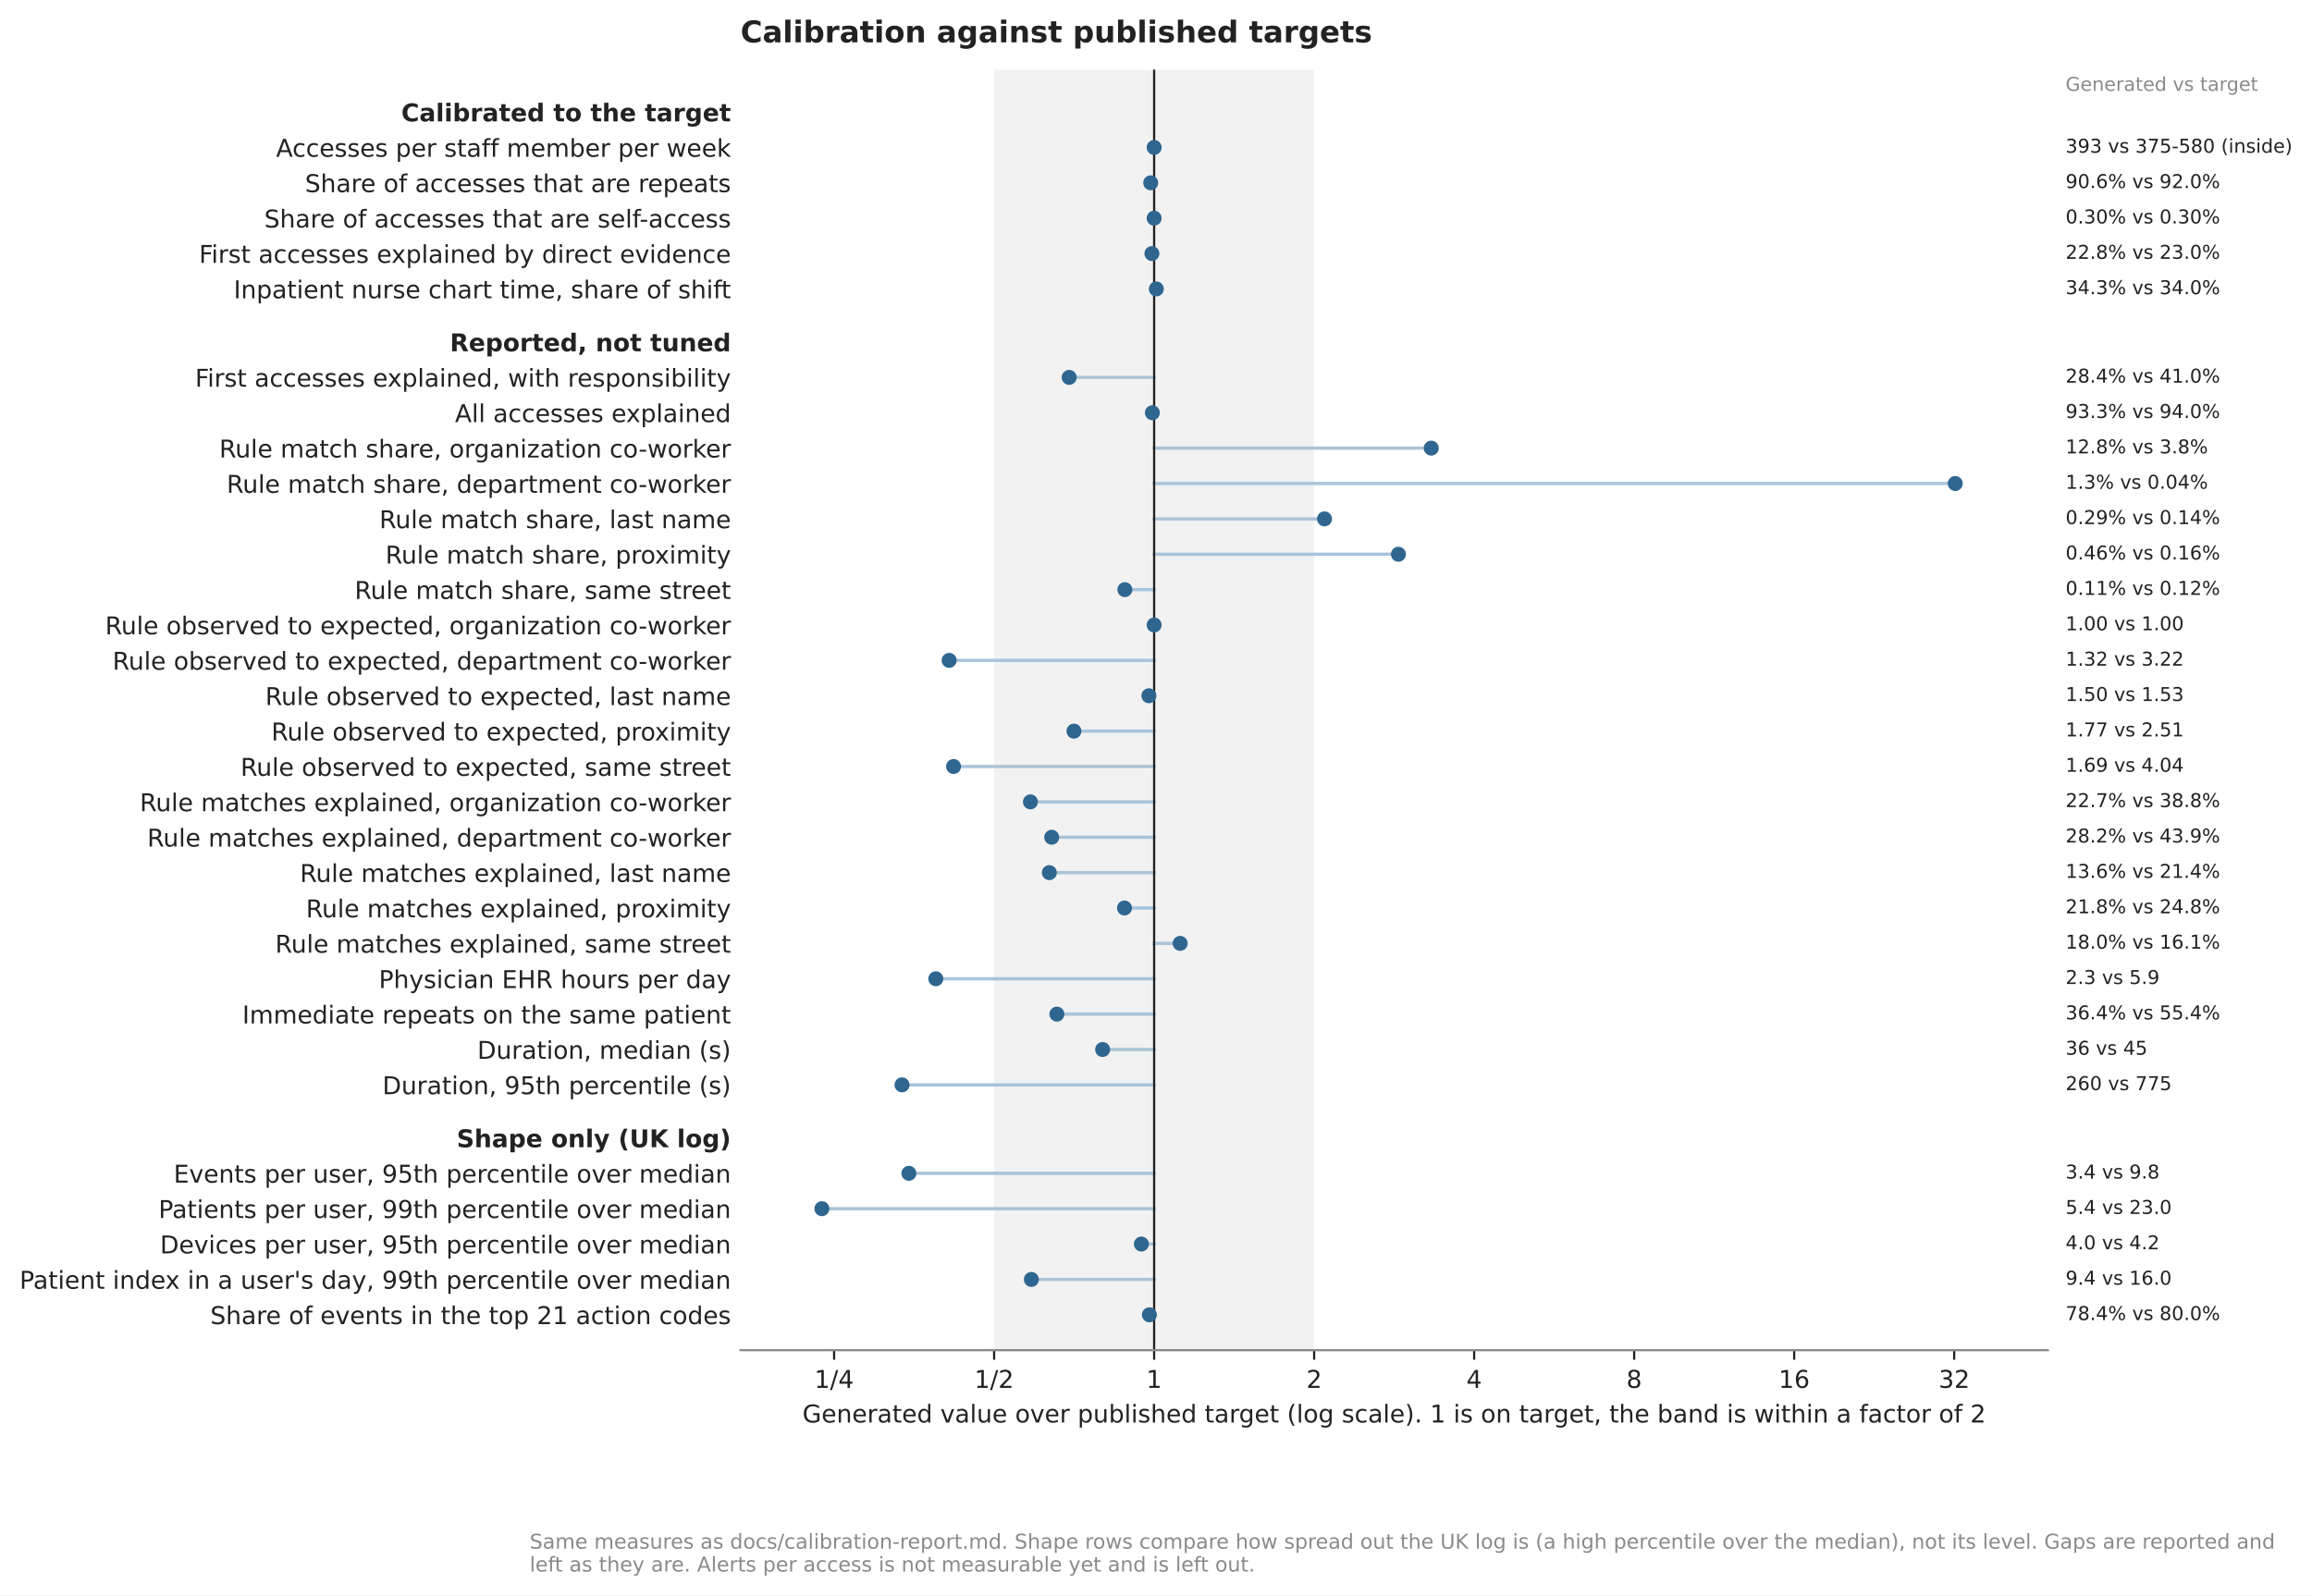
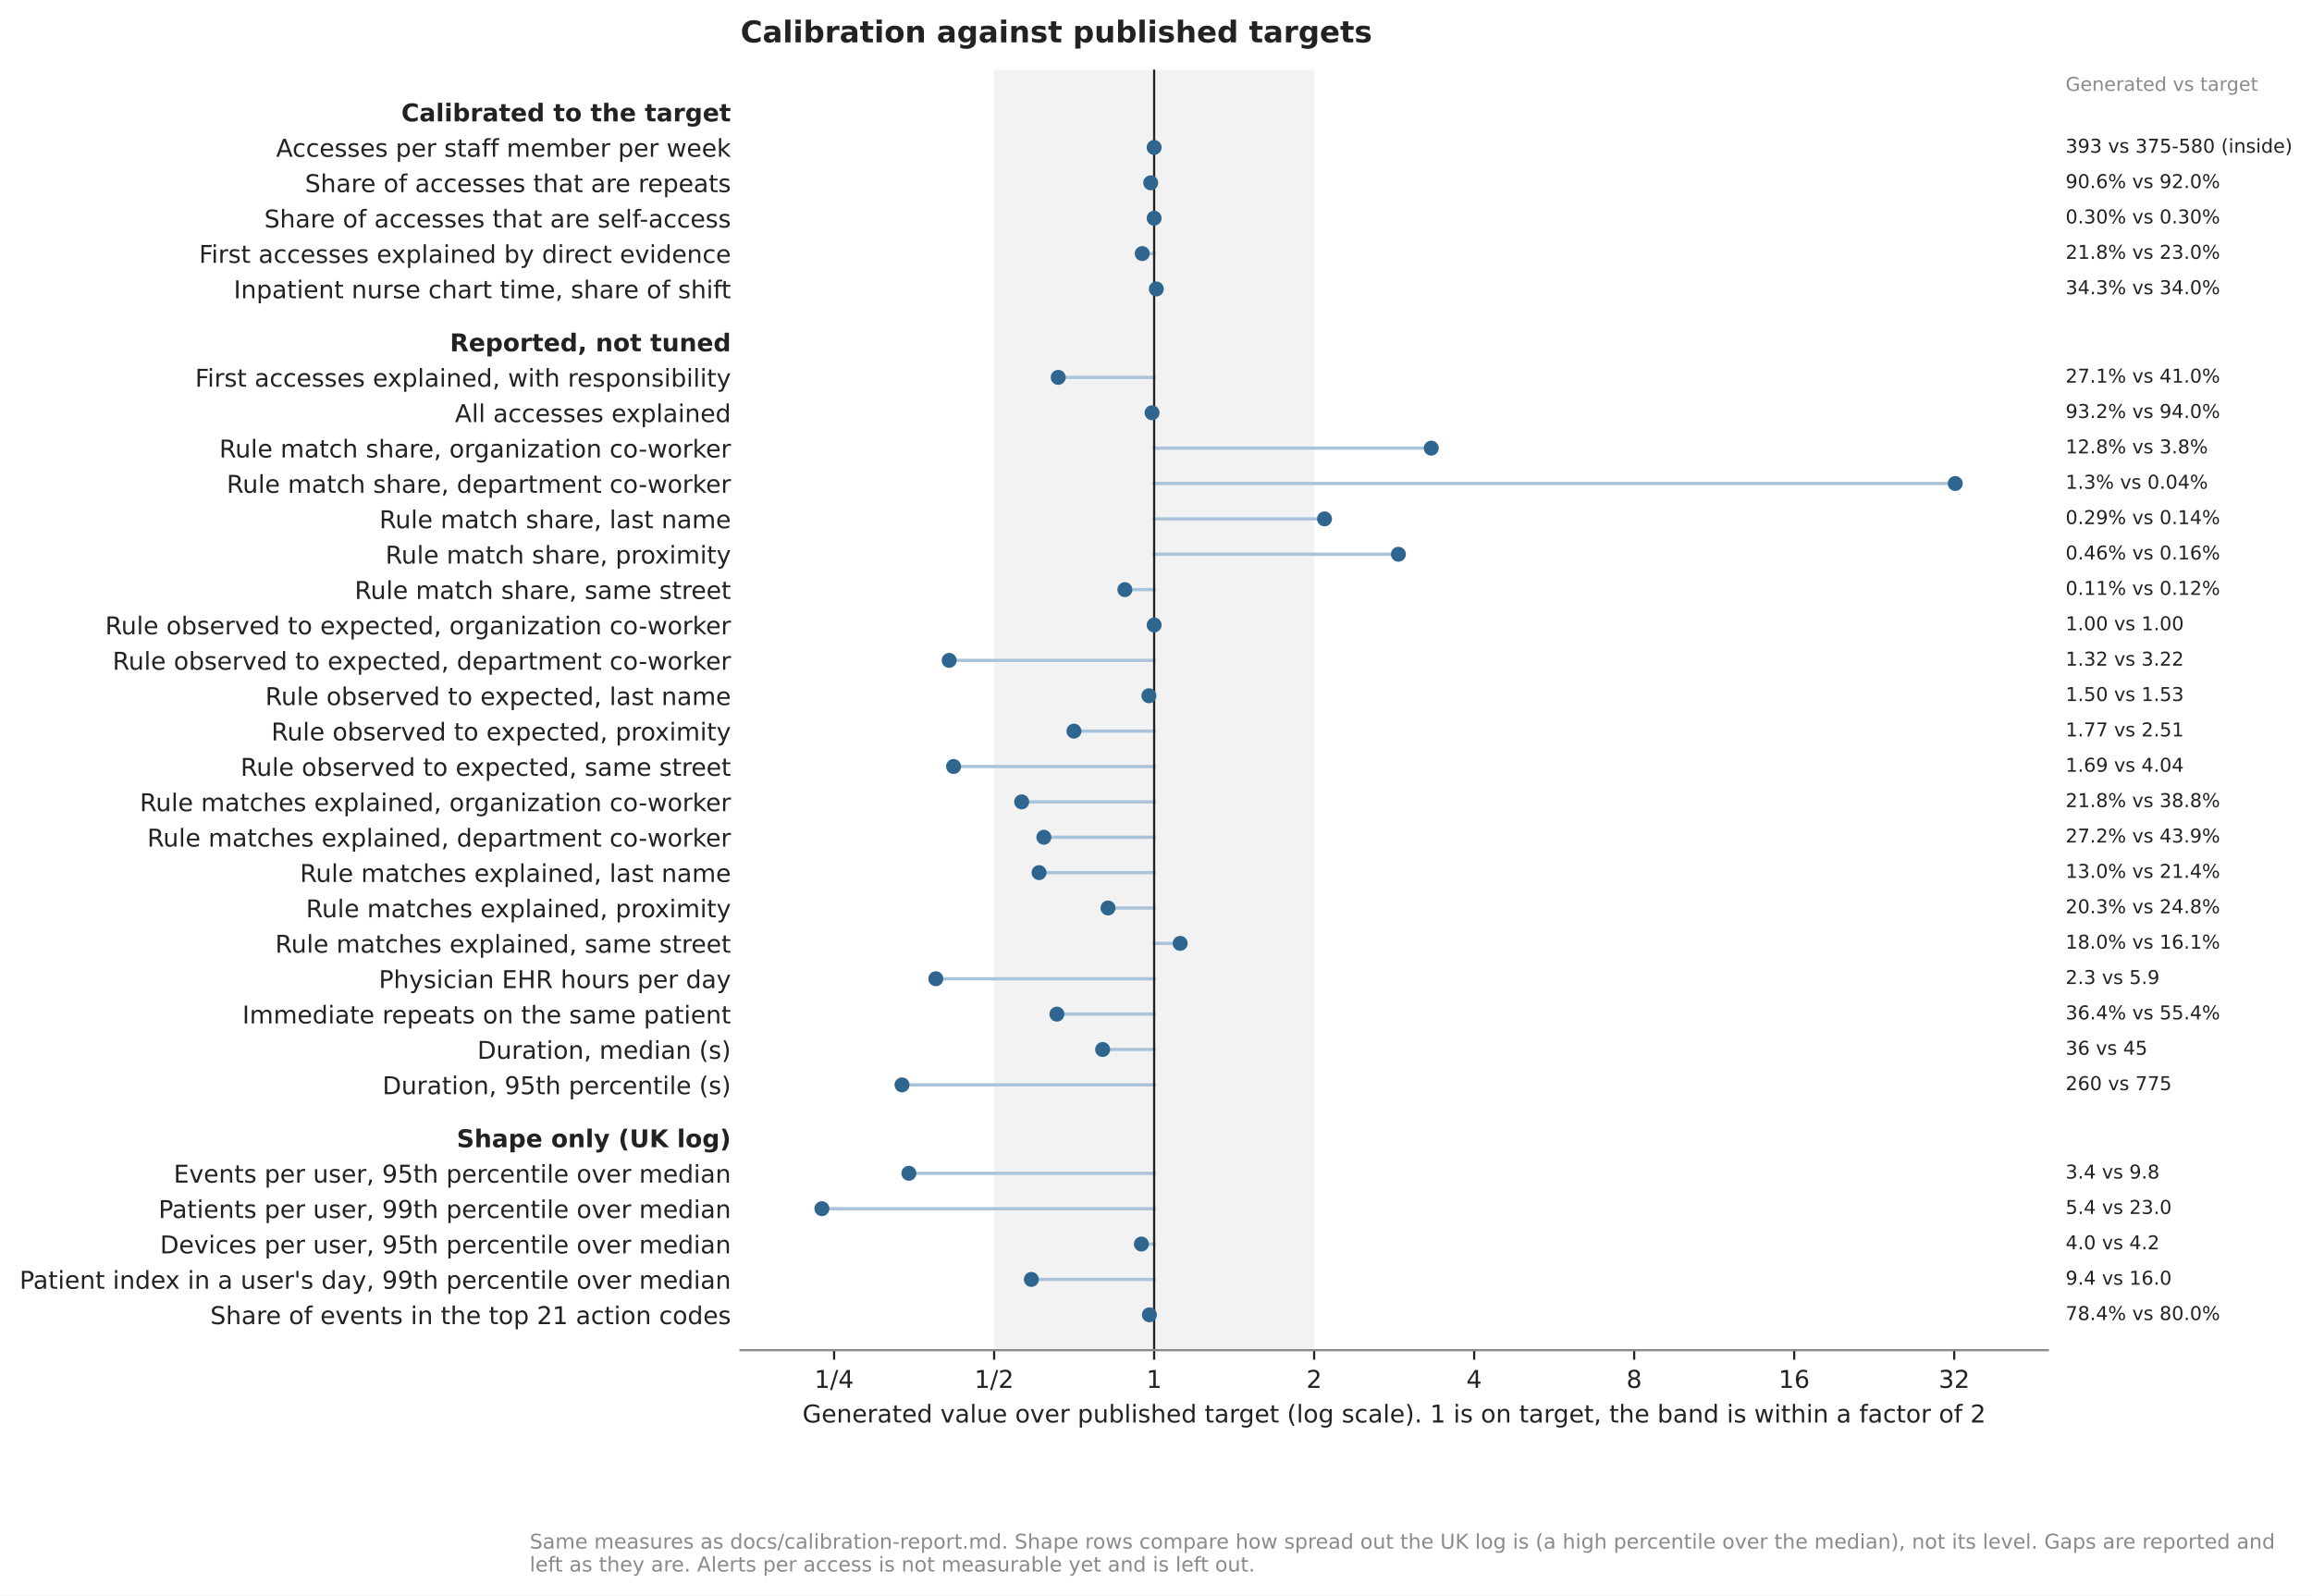
<svg xmlns="http://www.w3.org/2000/svg" xmlns:xlink="http://www.w3.org/1999/xlink" width="848.69pt" height="585.708pt" viewBox="0 0 848.69 585.708" version="1.1">
  <defs>
    <style type="text/css">*{stroke-linejoin: round; stroke-linecap: butt}</style>
  </defs>
  <g id="figure_1">
    <g id="patch_1">
      <path d="M -0 585.708  L 848.69 585.708  L 848.69 0  L -0 0  z " style="fill: #ffffff" />
    </g>
    <g id="axes_1">
      <g id="patch_2">
        <path d="M 271.829 495.689  L 751.709 495.689  L 751.709 25.558  L 271.829 25.558  z " style="fill: #ffffff" />
      </g>
      <g id="patch_3">
        <path d="M 423.663 495.689  L 364.926 495.689  L 364.926 25.558  L 423.663 25.558  z " clip-path="url(#pdff3518623)" style="fill: #d9d9d9; opacity: 0.35" />
      </g>
      <g id="patch_4">
        <path d="M 482.401 495.689  L 423.663 495.689  L 423.663 25.558  L 482.401 25.558  z " clip-path="url(#pdff3518623)" style="fill: #d9d9d9; opacity: 0.35" />
      </g>
      <g id="line2d_1">
        <path d="M 423.663 54.13  L 423.663 54.13  " clip-path="url(#pdff3518623)" style="fill: none; stroke: #a9c4da; stroke-width: 1.2; stroke-linecap: square" />
      </g>
      <g id="line2d_2">
        <path d="M 423.663 67.117  L 422.407 67.117  " clip-path="url(#pdff3518623)" style="fill: none; stroke: #a9c4da; stroke-width: 1.2; stroke-linecap: square" />
      </g>
      <g id="line2d_3">
        <path d="M 423.663 80.104  L 423.656 80.104  " clip-path="url(#pdff3518623)" style="fill: none; stroke: #a9c4da; stroke-width: 1.2; stroke-linecap: square" />
      </g>
      <g id="line2d_4">
-         <path d="M 423.663 93.091  L 422.841 93.091  " clip-path="url(#pdff3518623)" style="fill: none; stroke: #a9c4da; stroke-width: 1.2; stroke-linecap: square" />
+         <path d="M 423.663 93.091  L 419.293 93.091  " clip-path="url(#pdff3518623)" style="fill: none; stroke: #a9c4da; stroke-width: 1.2; stroke-linecap: square" />
      </g>
      <g id="line2d_5">
        <path d="M 423.663 106.078  L 424.46 106.078  " clip-path="url(#pdff3518623)" style="fill: none; stroke: #a9c4da; stroke-width: 1.2; stroke-linecap: square" />
      </g>
      <g id="line2d_6">
-         <path d="M 423.663 138.546  L 392.48 138.546  " clip-path="url(#pdff3518623)" style="fill: none; stroke: #a9c4da; stroke-width: 1.2; stroke-linecap: square" />
+         <path d="M 423.663 138.546  L 388.447 138.546  " clip-path="url(#pdff3518623)" style="fill: none; stroke: #a9c4da; stroke-width: 1.2; stroke-linecap: square" />
      </g>
      <g id="line2d_7">
-         <path d="M 423.663 151.533  L 423.01 151.533  " clip-path="url(#pdff3518623)" style="fill: none; stroke: #a9c4da; stroke-width: 1.2; stroke-linecap: square" />
+         <path d="M 423.663 151.533  L 422.899 151.533  " clip-path="url(#pdff3518623)" style="fill: none; stroke: #a9c4da; stroke-width: 1.2; stroke-linecap: square" />
      </g>
      <g id="line2d_8">
        <path d="M 423.663 164.52  L 525.387 164.52  " clip-path="url(#pdff3518623)" style="fill: none; stroke: #a9c4da; stroke-width: 1.2; stroke-linecap: square" />
      </g>
      <g id="line2d_9">
        <path d="M 423.663 177.507  L 717.737 177.507  " clip-path="url(#pdff3518623)" style="fill: none; stroke: #a9c4da; stroke-width: 1.2; stroke-linecap: square" />
      </g>
      <g id="line2d_10">
        <path d="M 423.663 190.494  L 486.209 190.494  " clip-path="url(#pdff3518623)" style="fill: none; stroke: #a9c4da; stroke-width: 1.2; stroke-linecap: square" />
      </g>
      <g id="line2d_11">
        <path d="M 423.663 203.481  L 513.331 203.481  " clip-path="url(#pdff3518623)" style="fill: none; stroke: #a9c4da; stroke-width: 1.2; stroke-linecap: square" />
      </g>
      <g id="line2d_12">
        <path d="M 423.663 216.468  L 412.919 216.468  " clip-path="url(#pdff3518623)" style="fill: none; stroke: #a9c4da; stroke-width: 1.2; stroke-linecap: square" />
      </g>
      <g id="line2d_13">
        <path d="M 423.663 229.455  L 423.663 229.455  " clip-path="url(#pdff3518623)" style="fill: none; stroke: #a9c4da; stroke-width: 1.2; stroke-linecap: square" />
      </g>
      <g id="line2d_14">
        <path d="M 423.663 242.442  L 348.417 242.442  " clip-path="url(#pdff3518623)" style="fill: none; stroke: #a9c4da; stroke-width: 1.2; stroke-linecap: square" />
      </g>
      <g id="line2d_15">
        <path d="M 423.663 255.429  L 421.735 255.429  " clip-path="url(#pdff3518623)" style="fill: none; stroke: #a9c4da; stroke-width: 1.2; stroke-linecap: square" />
      </g>
      <g id="line2d_16">
        <path d="M 423.663 268.416  L 394.223 268.416  " clip-path="url(#pdff3518623)" style="fill: none; stroke: #a9c4da; stroke-width: 1.2; stroke-linecap: square" />
      </g>
      <g id="line2d_17">
        <path d="M 423.663 281.403  L 350.033 281.403  " clip-path="url(#pdff3518623)" style="fill: none; stroke: #a9c4da; stroke-width: 1.2; stroke-linecap: square" />
      </g>
      <g id="line2d_18">
-         <path d="M 423.663 294.39  L 378.245 294.39  " clip-path="url(#pdff3518623)" style="fill: none; stroke: #a9c4da; stroke-width: 1.2; stroke-linecap: square" />
+         <path d="M 423.663 294.39  L 375.039 294.39  " clip-path="url(#pdff3518623)" style="fill: none; stroke: #a9c4da; stroke-width: 1.2; stroke-linecap: square" />
      </g>
      <g id="line2d_19">
-         <path d="M 423.663 307.377  L 386.059 307.377  " clip-path="url(#pdff3518623)" style="fill: none; stroke: #a9c4da; stroke-width: 1.2; stroke-linecap: square" />
+         <path d="M 423.663 307.377  L 383.172 307.377  " clip-path="url(#pdff3518623)" style="fill: none; stroke: #a9c4da; stroke-width: 1.2; stroke-linecap: square" />
      </g>
      <g id="line2d_20">
-         <path d="M 423.663 320.364  L 385.189 320.364  " clip-path="url(#pdff3518623)" style="fill: none; stroke: #a9c4da; stroke-width: 1.2; stroke-linecap: square" />
+         <path d="M 423.663 320.364  L 381.422 320.364  " clip-path="url(#pdff3518623)" style="fill: none; stroke: #a9c4da; stroke-width: 1.2; stroke-linecap: square" />
      </g>
      <g id="line2d_21">
-         <path d="M 423.663 333.351  L 412.789 333.351  " clip-path="url(#pdff3518623)" style="fill: none; stroke: #a9c4da; stroke-width: 1.2; stroke-linecap: square" />
+         <path d="M 423.663 333.351  L 406.734 333.351  " clip-path="url(#pdff3518623)" style="fill: none; stroke: #a9c4da; stroke-width: 1.2; stroke-linecap: square" />
      </g>
      <g id="line2d_22">
        <path d="M 423.663 346.338  L 433.218 346.338  " clip-path="url(#pdff3518623)" style="fill: none; stroke: #a9c4da; stroke-width: 1.2; stroke-linecap: square" />
      </g>
      <g id="line2d_23">
        <path d="M 423.663 359.325  L 343.522 359.325  " clip-path="url(#pdff3518623)" style="fill: none; stroke: #a9c4da; stroke-width: 1.2; stroke-linecap: square" />
      </g>
      <g id="line2d_24">
        <path d="M 423.663 372.313  L 387.962 372.313  " clip-path="url(#pdff3518623)" style="fill: none; stroke: #a9c4da; stroke-width: 1.2; stroke-linecap: square" />
      </g>
      <g id="line2d_25">
        <path d="M 423.663 385.3  L 404.754 385.3  " clip-path="url(#pdff3518623)" style="fill: none; stroke: #a9c4da; stroke-width: 1.2; stroke-linecap: square" />
      </g>
      <g id="line2d_26">
        <path d="M 423.663 398.287  L 331.112 398.287  " clip-path="url(#pdff3518623)" style="fill: none; stroke: #a9c4da; stroke-width: 1.2; stroke-linecap: square" />
      </g>
      <g id="line2d_27">
        <path d="M 423.663 430.754  L 333.635 430.754  " clip-path="url(#pdff3518623)" style="fill: none; stroke: #a9c4da; stroke-width: 1.2; stroke-linecap: square" />
      </g>
      <g id="line2d_28">
        <path d="M 423.663 443.741  L 301.7 443.741  " clip-path="url(#pdff3518623)" style="fill: none; stroke: #a9c4da; stroke-width: 1.2; stroke-linecap: square" />
      </g>
      <g id="line2d_29">
        <path d="M 423.663 456.728  L 418.98 456.728  " clip-path="url(#pdff3518623)" style="fill: none; stroke: #a9c4da; stroke-width: 1.2; stroke-linecap: square" />
      </g>
      <g id="line2d_30">
        <path d="M 423.663 469.715  L 378.592 469.715  " clip-path="url(#pdff3518623)" style="fill: none; stroke: #a9c4da; stroke-width: 1.2; stroke-linecap: square" />
      </g>
      <g id="line2d_31">
        <path d="M 423.663 482.702  L 421.925 482.702  " clip-path="url(#pdff3518623)" style="fill: none; stroke: #a9c4da; stroke-width: 1.2; stroke-linecap: square" />
      </g>
      <g id="matplotlib.axis_1">
        <g id="xtick_1">
          <g id="line2d_32">
            <defs>
              <path id="m44072edfdf" d="M 0 0  L 0 3.5  " style="stroke: #222222; stroke-width: 0.8" />
            </defs>
            <g>
              <use xlink:href="#m44072edfdf" x="306.189" y="495.689" style="fill: #222222; stroke: #222222; stroke-width: 0.8" />
            </g>
          </g>
          <g id="text_1">
            <text style="font-size: 9px; font-family: 'DejaVu Sans'; text-anchor: middle; fill: #222222" x="306.189" y="509.528" transform="rotate(-0 306.1885 509.5281)">1/4</text>
          </g>
        </g>
        <g id="xtick_2">
          <g id="line2d_33">
            <g>
              <use xlink:href="#m44072edfdf" x="364.926" y="495.689" style="fill: #222222; stroke: #222222; stroke-width: 0.8" />
            </g>
          </g>
          <g id="text_2">
            <text style="font-size: 9px; font-family: 'DejaVu Sans'; text-anchor: middle; fill: #222222" x="364.926" y="509.528" transform="rotate(-0 364.9259 509.5281)">1/2</text>
          </g>
        </g>
        <g id="xtick_3">
          <g id="line2d_34">
            <g>
              <use xlink:href="#m44072edfdf" x="423.663" y="495.689" style="fill: #222222; stroke: #222222; stroke-width: 0.8" />
            </g>
          </g>
          <g id="text_3">
            <text style="font-size: 9px; font-family: 'DejaVu Sans'; text-anchor: middle; fill: #222222" x="423.663" y="509.528" transform="rotate(-0 423.6633 509.5281)">1</text>
          </g>
        </g>
        <g id="xtick_4">
          <g id="line2d_35">
            <g>
              <use xlink:href="#m44072edfdf" x="482.401" y="495.689" style="fill: #222222; stroke: #222222; stroke-width: 0.8" />
            </g>
          </g>
          <g id="text_4">
            <text style="font-size: 9px; font-family: 'DejaVu Sans'; text-anchor: middle; fill: #222222" x="482.401" y="509.528" transform="rotate(-0 482.4007 509.5281)">2</text>
          </g>
        </g>
        <g id="xtick_5">
          <g id="line2d_36">
            <g>
              <use xlink:href="#m44072edfdf" x="541.138" y="495.689" style="fill: #222222; stroke: #222222; stroke-width: 0.8" />
            </g>
          </g>
          <g id="text_5">
            <text style="font-size: 9px; font-family: 'DejaVu Sans'; text-anchor: middle; fill: #222222" x="541.138" y="509.528" transform="rotate(-0 541.1381 509.5281)">4</text>
          </g>
        </g>
        <g id="xtick_6">
          <g id="line2d_37">
            <g>
              <use xlink:href="#m44072edfdf" x="599.875" y="495.689" style="fill: #222222; stroke: #222222; stroke-width: 0.8" />
            </g>
          </g>
          <g id="text_6">
            <text style="font-size: 9px; font-family: 'DejaVu Sans'; text-anchor: middle; fill: #222222" x="599.875" y="509.528" transform="rotate(-0 599.8754 509.5281)">8</text>
          </g>
        </g>
        <g id="xtick_7">
          <g id="line2d_38">
            <g>
              <use xlink:href="#m44072edfdf" x="658.613" y="495.689" style="fill: #222222; stroke: #222222; stroke-width: 0.8" />
            </g>
          </g>
          <g id="text_7">
            <text style="font-size: 9px; font-family: 'DejaVu Sans'; text-anchor: middle; fill: #222222" x="658.613" y="509.528" transform="rotate(-0 658.6128 509.5281)">16</text>
          </g>
        </g>
        <g id="xtick_8">
          <g id="line2d_39">
            <g>
              <use xlink:href="#m44072edfdf" x="717.35" y="495.689" style="fill: #222222; stroke: #222222; stroke-width: 0.8" />
            </g>
          </g>
          <g id="text_8">
            <text style="font-size: 9px; font-family: 'DejaVu Sans'; text-anchor: middle; fill: #222222" x="717.35" y="509.528" transform="rotate(-0 717.3502 509.5281)">32</text>
          </g>
        </g>
        <g id="text_9">
          <text style="font-size: 9px; font-family: 'DejaVu Sans'; text-anchor: middle; fill: #222222" x="511.769" y="522.238" transform="rotate(-0 511.7694 522.2384)">Generated value over published target (log scale). 1 is on target, the band is within a factor of 2</text>
        </g>
      </g>
      <g id="matplotlib.axis_2">
        <g id="ytick_1">
          <g id="line2d_40" />
          <g id="text_10">
            <text style="font-weight: 700; font-size: 9px; font-family: 'DejaVu Sans'; text-anchor: end; fill: #222222" x="268.329" y="44.562" transform="rotate(-0 268.3294 44.56204)">Calibrated to the target</text>
          </g>
        </g>
        <g id="ytick_2">
          <g id="line2d_41" />
          <g id="text_11">
            <text style="font-size: 9px; font-family: 'DejaVu Sans'; text-anchor: end; fill: #222222" x="268.329" y="57.549" transform="rotate(-0 268.3294 57.54909)">Accesses per staff member per week</text>
          </g>
        </g>
        <g id="ytick_3">
          <g id="line2d_42" />
          <g id="text_12">
            <text style="font-size: 9px; font-family: 'DejaVu Sans'; text-anchor: end; fill: #222222" x="268.329" y="70.536" transform="rotate(-0 268.3294 70.53614)">Share of accesses that are repeats</text>
          </g>
        </g>
        <g id="ytick_4">
          <g id="line2d_43" />
          <g id="text_13">
            <text style="font-size: 9px; font-family: 'DejaVu Sans'; text-anchor: end; fill: #222222" x="268.329" y="83.523" transform="rotate(-0 268.3294 83.52319)">Share of accesses that are self-access</text>
          </g>
        </g>
        <g id="ytick_5">
          <g id="line2d_44" />
          <g id="text_14">
            <text style="font-size: 9px; font-family: 'DejaVu Sans'; text-anchor: end; fill: #222222" x="268.329" y="96.51" transform="rotate(-0 268.3294 96.51024)">First accesses explained by direct evidence</text>
          </g>
        </g>
        <g id="ytick_6">
          <g id="line2d_45" />
          <g id="text_15">
            <text style="font-size: 9px; font-family: 'DejaVu Sans'; text-anchor: end; fill: #222222" x="268.329" y="109.497" transform="rotate(-0 268.3294 109.4973)">Inpatient nurse chart time, share of shift</text>
          </g>
        </g>
        <g id="ytick_7">
          <g id="line2d_46" />
          <g id="text_16">
            <text style="font-weight: 700; font-size: 9px; font-family: 'DejaVu Sans'; text-anchor: end; fill: #222222" x="268.329" y="128.978" transform="rotate(-0 268.3294 128.9779)">Reported, not tuned</text>
          </g>
        </g>
        <g id="ytick_8">
          <g id="line2d_47" />
          <g id="text_17">
            <text style="font-size: 9px; font-family: 'DejaVu Sans'; text-anchor: end; fill: #222222" x="268.329" y="141.965" transform="rotate(-0 268.3294 141.9649)">First accesses explained, with responsibility</text>
          </g>
        </g>
        <g id="ytick_9">
          <g id="line2d_48" />
          <g id="text_18">
            <text style="font-size: 9px; font-family: 'DejaVu Sans'; text-anchor: end; fill: #222222" x="268.329" y="154.952" transform="rotate(-0 268.3294 154.952)">All accesses explained</text>
          </g>
        </g>
        <g id="ytick_10">
          <g id="line2d_49" />
          <g id="text_19">
            <text style="font-size: 9px; font-family: 'DejaVu Sans'; text-anchor: end; fill: #222222" x="268.329" y="167.939" transform="rotate(-0 268.3294 167.939)">Rule match share, organization co-worker</text>
          </g>
        </g>
        <g id="ytick_11">
          <g id="line2d_50" />
          <g id="text_20">
            <text style="font-size: 9px; font-family: 'DejaVu Sans'; text-anchor: end; fill: #222222" x="268.329" y="180.926" transform="rotate(-0 268.3294 180.9261)">Rule match share, department co-worker</text>
          </g>
        </g>
        <g id="ytick_12">
          <g id="line2d_51" />
          <g id="text_21">
            <text style="font-size: 9px; font-family: 'DejaVu Sans'; text-anchor: end; fill: #222222" x="268.329" y="193.913" transform="rotate(-0 268.3294 193.9131)">Rule match share, last name</text>
          </g>
        </g>
        <g id="ytick_13">
          <g id="line2d_52" />
          <g id="text_22">
            <text style="font-size: 9px; font-family: 'DejaVu Sans'; text-anchor: end; fill: #222222" x="268.329" y="206.9" transform="rotate(-0 268.3294 206.9002)">Rule match share, proximity</text>
          </g>
        </g>
        <g id="ytick_14">
          <g id="line2d_53" />
          <g id="text_23">
            <text style="font-size: 9px; font-family: 'DejaVu Sans'; text-anchor: end; fill: #222222" x="268.329" y="219.887" transform="rotate(-0 268.3294 219.8872)">Rule match share, same street</text>
          </g>
        </g>
        <g id="ytick_15">
          <g id="line2d_54" />
          <g id="text_24">
            <text style="font-size: 9px; font-family: 'DejaVu Sans'; text-anchor: end; fill: #222222" x="268.329" y="232.874" transform="rotate(-0 268.3294 232.8743)">Rule observed to expected, organization co-worker</text>
          </g>
        </g>
        <g id="ytick_16">
          <g id="line2d_55" />
          <g id="text_25">
            <text style="font-size: 9px; font-family: 'DejaVu Sans'; text-anchor: end; fill: #222222" x="268.329" y="245.861" transform="rotate(-0 268.3294 245.8613)">Rule observed to expected, department co-worker</text>
          </g>
        </g>
        <g id="ytick_17">
          <g id="line2d_56" />
          <g id="text_26">
            <text style="font-size: 9px; font-family: 'DejaVu Sans'; text-anchor: end; fill: #222222" x="268.329" y="258.848" transform="rotate(-0 268.3294 258.8484)">Rule observed to expected, last name</text>
          </g>
        </g>
        <g id="ytick_18">
          <g id="line2d_57" />
          <g id="text_27">
            <text style="font-size: 9px; font-family: 'DejaVu Sans'; text-anchor: end; fill: #222222" x="268.329" y="271.835" transform="rotate(-0 268.3294 271.8354)">Rule observed to expected, proximity</text>
          </g>
        </g>
        <g id="ytick_19">
          <g id="line2d_58" />
          <g id="text_28">
            <text style="font-size: 9px; font-family: 'DejaVu Sans'; text-anchor: end; fill: #222222" x="268.329" y="284.822" transform="rotate(-0 268.3294 284.8225)">Rule observed to expected, same street</text>
          </g>
        </g>
        <g id="ytick_20">
          <g id="line2d_59" />
          <g id="text_29">
            <text style="font-size: 9px; font-family: 'DejaVu Sans'; text-anchor: end; fill: #222222" x="268.329" y="297.81" transform="rotate(-0 268.3294 297.8095)">Rule matches explained, organization co-worker</text>
          </g>
        </g>
        <g id="ytick_21">
          <g id="line2d_60" />
          <g id="text_30">
            <text style="font-size: 9px; font-family: 'DejaVu Sans'; text-anchor: end; fill: #222222" x="268.329" y="310.797" transform="rotate(-0 268.3294 310.7966)">Rule matches explained, department co-worker</text>
          </g>
        </g>
        <g id="ytick_22">
          <g id="line2d_61" />
          <g id="text_31">
            <text style="font-size: 9px; font-family: 'DejaVu Sans'; text-anchor: end; fill: #222222" x="268.329" y="323.784" transform="rotate(-0 268.3294 323.7836)">Rule matches explained, last name</text>
          </g>
        </g>
        <g id="ytick_23">
          <g id="line2d_62" />
          <g id="text_32">
            <text style="font-size: 9px; font-family: 'DejaVu Sans'; text-anchor: end; fill: #222222" x="268.329" y="336.771" transform="rotate(-0 268.3294 336.7707)">Rule matches explained, proximity</text>
          </g>
        </g>
        <g id="ytick_24">
          <g id="line2d_63" />
          <g id="text_33">
            <text style="font-size: 9px; font-family: 'DejaVu Sans'; text-anchor: end; fill: #222222" x="268.329" y="349.758" transform="rotate(-0 268.3294 349.7577)">Rule matches explained, same street</text>
          </g>
        </g>
        <g id="ytick_25">
          <g id="line2d_64" />
          <g id="text_34">
            <text style="font-size: 9px; font-family: 'DejaVu Sans'; text-anchor: end; fill: #222222" x="268.329" y="362.745" transform="rotate(-0 268.3294 362.7448)">Physician EHR hours per day</text>
          </g>
        </g>
        <g id="ytick_26">
          <g id="line2d_65" />
          <g id="text_35">
            <text style="font-size: 9px; font-family: 'DejaVu Sans'; text-anchor: end; fill: #222222" x="268.329" y="375.732" transform="rotate(-0 268.3294 375.7318)">Immediate repeats on the same patient</text>
          </g>
        </g>
        <g id="ytick_27">
          <g id="line2d_66" />
          <g id="text_36">
            <text style="font-size: 9px; font-family: 'DejaVu Sans'; text-anchor: end; fill: #222222" x="268.329" y="388.719" transform="rotate(-0 268.3294 388.7189)">Duration, median (s)</text>
          </g>
        </g>
        <g id="ytick_28">
          <g id="line2d_67" />
          <g id="text_37">
            <text style="font-size: 9px; font-family: 'DejaVu Sans'; text-anchor: end; fill: #222222" x="268.329" y="401.706" transform="rotate(-0 268.3294 401.7059)">Duration, 95th percentile (s)</text>
          </g>
        </g>
        <g id="ytick_29">
          <g id="line2d_68" />
          <g id="text_38">
            <text style="font-weight: 700; font-size: 9px; font-family: 'DejaVu Sans'; text-anchor: end; fill: #222222" x="268.329" y="421.186" transform="rotate(-0 268.3294 421.1865)">Shape only (UK log)</text>
          </g>
        </g>
        <g id="ytick_30">
          <g id="line2d_69" />
          <g id="text_39">
            <text style="font-size: 9px; font-family: 'DejaVu Sans'; text-anchor: end; fill: #222222" x="268.329" y="434.174" transform="rotate(-0 268.3294 434.1735)">Events per user, 95th percentile over median</text>
          </g>
        </g>
        <g id="ytick_31">
          <g id="line2d_70" />
          <g id="text_40">
            <text style="font-size: 9px; font-family: 'DejaVu Sans'; text-anchor: end; fill: #222222" x="268.329" y="447.161" transform="rotate(-0 268.3294 447.1606)">Patients per user, 99th percentile over median</text>
          </g>
        </g>
        <g id="ytick_32">
          <g id="line2d_71" />
          <g id="text_41">
            <text style="font-size: 9px; font-family: 'DejaVu Sans'; text-anchor: end; fill: #222222" x="268.329" y="460.148" transform="rotate(-0 268.3294 460.1476)">Devices per user, 95th percentile over median</text>
          </g>
        </g>
        <g id="ytick_33">
          <g id="line2d_72" />
          <g id="text_42">
            <text style="font-size: 9px; font-family: 'DejaVu Sans'; text-anchor: end; fill: #222222" x="268.329" y="473.135" transform="rotate(-0 268.3294 473.1347)">Patient index in a user's day, 99th percentile over median</text>
          </g>
        </g>
        <g id="ytick_34">
          <g id="line2d_73" />
          <g id="text_43">
            <text style="font-size: 9px; font-family: 'DejaVu Sans'; text-anchor: end; fill: #222222" x="268.329" y="486.122" transform="rotate(-0 268.3294 486.1217)">Share of events in the top 21 action codes</text>
          </g>
        </g>
      </g>
      <g id="line2d_74">
        <path d="M 423.663 495.689  L 423.663 25.558  " clip-path="url(#pdff3518623)" style="fill: none; stroke: #222222; stroke-width: 0.8; stroke-linecap: square" />
      </g>
      <g id="line2d_75">
        <defs>
          <path id="m84e157a71d" d="M 0 2.25  C 0.597 2.25 1.169 2.013 1.591 1.591  C 2.013 1.169 2.25 0.597 2.25 0  C 2.25 -0.597 2.013 -1.169 1.591 -1.591  C 1.169 -2.013 0.597 -2.25 0 -2.25  C -0.597 -2.25 -1.169 -2.013 -1.591 -1.591  C -2.013 -1.169 -2.25 -0.597 -2.25 0  C -2.25 0.597 -2.013 1.169 -1.591 1.591  C -1.169 2.013 -0.597 2.25 0 2.25  z " style="stroke: #2f6690" />
        </defs>
        <g clip-path="url(#pdff3518623)">
          <use xlink:href="#m84e157a71d" x="423.663" y="54.13" style="fill: #2f6690; stroke: #2f6690" />
        </g>
      </g>
      <g id="line2d_76">
        <g clip-path="url(#pdff3518623)">
          <use xlink:href="#m84e157a71d" x="422.407" y="67.117" style="fill: #2f6690; stroke: #2f6690" />
        </g>
      </g>
      <g id="line2d_77">
        <g clip-path="url(#pdff3518623)">
          <use xlink:href="#m84e157a71d" x="423.656" y="80.104" style="fill: #2f6690; stroke: #2f6690" />
        </g>
      </g>
      <g id="line2d_78">
        <g clip-path="url(#pdff3518623)">
-           <use xlink:href="#m84e157a71d" x="422.841" y="93.091" style="fill: #2f6690; stroke: #2f6690" />
+           <use xlink:href="#m84e157a71d" x="419.293" y="93.091" style="fill: #2f6690; stroke: #2f6690" />
        </g>
      </g>
      <g id="line2d_79">
        <g clip-path="url(#pdff3518623)">
          <use xlink:href="#m84e157a71d" x="424.46" y="106.078" style="fill: #2f6690; stroke: #2f6690" />
        </g>
      </g>
      <g id="line2d_80">
        <g clip-path="url(#pdff3518623)">
-           <use xlink:href="#m84e157a71d" x="392.48" y="138.546" style="fill: #2f6690; stroke: #2f6690" />
+           <use xlink:href="#m84e157a71d" x="388.447" y="138.546" style="fill: #2f6690; stroke: #2f6690" />
        </g>
      </g>
      <g id="line2d_81">
        <g clip-path="url(#pdff3518623)">
-           <use xlink:href="#m84e157a71d" x="423.01" y="151.533" style="fill: #2f6690; stroke: #2f6690" />
+           <use xlink:href="#m84e157a71d" x="422.899" y="151.533" style="fill: #2f6690; stroke: #2f6690" />
        </g>
      </g>
      <g id="line2d_82">
        <g clip-path="url(#pdff3518623)">
          <use xlink:href="#m84e157a71d" x="525.387" y="164.52" style="fill: #2f6690; stroke: #2f6690" />
        </g>
      </g>
      <g id="line2d_83">
        <g clip-path="url(#pdff3518623)">
          <use xlink:href="#m84e157a71d" x="717.737" y="177.507" style="fill: #2f6690; stroke: #2f6690" />
        </g>
      </g>
      <g id="line2d_84">
        <g clip-path="url(#pdff3518623)">
          <use xlink:href="#m84e157a71d" x="486.209" y="190.494" style="fill: #2f6690; stroke: #2f6690" />
        </g>
      </g>
      <g id="line2d_85">
        <g clip-path="url(#pdff3518623)">
          <use xlink:href="#m84e157a71d" x="513.331" y="203.481" style="fill: #2f6690; stroke: #2f6690" />
        </g>
      </g>
      <g id="line2d_86">
        <g clip-path="url(#pdff3518623)">
          <use xlink:href="#m84e157a71d" x="412.919" y="216.468" style="fill: #2f6690; stroke: #2f6690" />
        </g>
      </g>
      <g id="line2d_87">
        <g clip-path="url(#pdff3518623)">
          <use xlink:href="#m84e157a71d" x="423.663" y="229.455" style="fill: #2f6690; stroke: #2f6690" />
        </g>
      </g>
      <g id="line2d_88">
        <g clip-path="url(#pdff3518623)">
          <use xlink:href="#m84e157a71d" x="348.417" y="242.442" style="fill: #2f6690; stroke: #2f6690" />
        </g>
      </g>
      <g id="line2d_89">
        <g clip-path="url(#pdff3518623)">
          <use xlink:href="#m84e157a71d" x="421.735" y="255.429" style="fill: #2f6690; stroke: #2f6690" />
        </g>
      </g>
      <g id="line2d_90">
        <g clip-path="url(#pdff3518623)">
          <use xlink:href="#m84e157a71d" x="394.223" y="268.416" style="fill: #2f6690; stroke: #2f6690" />
        </g>
      </g>
      <g id="line2d_91">
        <g clip-path="url(#pdff3518623)">
          <use xlink:href="#m84e157a71d" x="350.033" y="281.403" style="fill: #2f6690; stroke: #2f6690" />
        </g>
      </g>
      <g id="line2d_92">
        <g clip-path="url(#pdff3518623)">
-           <use xlink:href="#m84e157a71d" x="378.245" y="294.39" style="fill: #2f6690; stroke: #2f6690" />
+           <use xlink:href="#m84e157a71d" x="375.039" y="294.39" style="fill: #2f6690; stroke: #2f6690" />
        </g>
      </g>
      <g id="line2d_93">
        <g clip-path="url(#pdff3518623)">
-           <use xlink:href="#m84e157a71d" x="386.059" y="307.377" style="fill: #2f6690; stroke: #2f6690" />
+           <use xlink:href="#m84e157a71d" x="383.172" y="307.377" style="fill: #2f6690; stroke: #2f6690" />
        </g>
      </g>
      <g id="line2d_94">
        <g clip-path="url(#pdff3518623)">
-           <use xlink:href="#m84e157a71d" x="385.189" y="320.364" style="fill: #2f6690; stroke: #2f6690" />
+           <use xlink:href="#m84e157a71d" x="381.422" y="320.364" style="fill: #2f6690; stroke: #2f6690" />
        </g>
      </g>
      <g id="line2d_95">
        <g clip-path="url(#pdff3518623)">
-           <use xlink:href="#m84e157a71d" x="412.789" y="333.351" style="fill: #2f6690; stroke: #2f6690" />
+           <use xlink:href="#m84e157a71d" x="406.734" y="333.351" style="fill: #2f6690; stroke: #2f6690" />
        </g>
      </g>
      <g id="line2d_96">
        <g clip-path="url(#pdff3518623)">
          <use xlink:href="#m84e157a71d" x="433.218" y="346.338" style="fill: #2f6690; stroke: #2f6690" />
        </g>
      </g>
      <g id="line2d_97">
        <g clip-path="url(#pdff3518623)">
          <use xlink:href="#m84e157a71d" x="343.522" y="359.325" style="fill: #2f6690; stroke: #2f6690" />
        </g>
      </g>
      <g id="line2d_98">
        <g clip-path="url(#pdff3518623)">
          <use xlink:href="#m84e157a71d" x="387.962" y="372.313" style="fill: #2f6690; stroke: #2f6690" />
        </g>
      </g>
      <g id="line2d_99">
        <g clip-path="url(#pdff3518623)">
          <use xlink:href="#m84e157a71d" x="404.754" y="385.3" style="fill: #2f6690; stroke: #2f6690" />
        </g>
      </g>
      <g id="line2d_100">
        <g clip-path="url(#pdff3518623)">
          <use xlink:href="#m84e157a71d" x="331.112" y="398.287" style="fill: #2f6690; stroke: #2f6690" />
        </g>
      </g>
      <g id="line2d_101">
        <g clip-path="url(#pdff3518623)">
          <use xlink:href="#m84e157a71d" x="333.635" y="430.754" style="fill: #2f6690; stroke: #2f6690" />
        </g>
      </g>
      <g id="line2d_102">
        <g clip-path="url(#pdff3518623)">
          <use xlink:href="#m84e157a71d" x="301.7" y="443.741" style="fill: #2f6690; stroke: #2f6690" />
        </g>
      </g>
      <g id="line2d_103">
        <g clip-path="url(#pdff3518623)">
          <use xlink:href="#m84e157a71d" x="418.98" y="456.728" style="fill: #2f6690; stroke: #2f6690" />
        </g>
      </g>
      <g id="line2d_104">
        <g clip-path="url(#pdff3518623)">
          <use xlink:href="#m84e157a71d" x="378.592" y="469.715" style="fill: #2f6690; stroke: #2f6690" />
        </g>
      </g>
      <g id="line2d_105">
        <g clip-path="url(#pdff3518623)">
          <use xlink:href="#m84e157a71d" x="421.925" y="482.702" style="fill: #2f6690; stroke: #2f6690" />
        </g>
      </g>
      <g id="patch_5">
        <path d="M 271.829 495.689  L 751.709 495.689  " style="fill: none; stroke: #8a8a8a; stroke-width: 0.8; stroke-linejoin: miter; stroke-linecap: square" />
      </g>
      <g id="text_44">
        <text style="font-size: 7px; font-family: 'DejaVu Sans'; text-anchor: start; fill: #222222" x="758.231" y="56.061" transform="rotate(-0 758.2311 56.06135)">393 vs 375-580 (inside)</text>
      </g>
      <g id="text_45">
        <text style="font-size: 7px; font-family: 'DejaVu Sans'; text-anchor: start; fill: #222222" x="758.231" y="69.048" transform="rotate(-0 758.2311 69.0484)">90.6% vs 92.0%</text>
      </g>
      <g id="text_46">
        <text style="font-size: 7px; font-family: 'DejaVu Sans'; text-anchor: start; fill: #222222" x="758.231" y="82.035" transform="rotate(-0 758.2311 82.03545)">0.30% vs 0.30%</text>
      </g>
      <g id="text_47">
-         <text style="font-size: 7px; font-family: 'DejaVu Sans'; text-anchor: start; fill: #222222" x="758.231" y="95.023" transform="rotate(-0 758.2311 95.0225)">22.8% vs 23.0%</text>
+         <text style="font-size: 7px; font-family: 'DejaVu Sans'; text-anchor: start; fill: #222222" x="758.231" y="95.023" transform="rotate(-0 758.2311 95.0225)">21.8% vs 23.0%</text>
      </g>
      <g id="text_48">
        <text style="font-size: 7px; font-family: 'DejaVu Sans'; text-anchor: start; fill: #222222" x="758.231" y="108.01" transform="rotate(-0 758.2311 108.0096)">34.3% vs 34.0%</text>
      </g>
      <g id="text_49">
-         <text style="font-size: 7px; font-family: 'DejaVu Sans'; text-anchor: start; fill: #222222" x="758.231" y="140.477" transform="rotate(-0 758.2311 140.4772)">28.4% vs 41.0%</text>
+         <text style="font-size: 7px; font-family: 'DejaVu Sans'; text-anchor: start; fill: #222222" x="758.231" y="140.477" transform="rotate(-0 758.2311 140.4772)">27.1% vs 41.0%</text>
      </g>
      <g id="text_50">
-         <text style="font-size: 7px; font-family: 'DejaVu Sans'; text-anchor: start; fill: #222222" x="758.231" y="153.464" transform="rotate(-0 758.2311 153.4642)">93.3% vs 94.0%</text>
+         <text style="font-size: 7px; font-family: 'DejaVu Sans'; text-anchor: start; fill: #222222" x="758.231" y="153.464" transform="rotate(-0 758.2311 153.4642)">93.2% vs 94.0%</text>
      </g>
      <g id="text_51">
        <text style="font-size: 7px; font-family: 'DejaVu Sans'; text-anchor: start; fill: #222222" x="758.231" y="166.451" transform="rotate(-0 758.2311 166.4513)">12.8% vs 3.8%</text>
      </g>
      <g id="text_52">
        <text style="font-size: 7px; font-family: 'DejaVu Sans'; text-anchor: start; fill: #222222" x="758.231" y="179.438" transform="rotate(-0 758.2311 179.4383)">1.3% vs 0.04%</text>
      </g>
      <g id="text_53">
        <text style="font-size: 7px; font-family: 'DejaVu Sans'; text-anchor: start; fill: #222222" x="758.231" y="192.425" transform="rotate(-0 758.2311 192.4254)">0.29% vs 0.14%</text>
      </g>
      <g id="text_54">
        <text style="font-size: 7px; font-family: 'DejaVu Sans'; text-anchor: start; fill: #222222" x="758.231" y="205.412" transform="rotate(-0 758.2311 205.4124)">0.46% vs 0.16%</text>
      </g>
      <g id="text_55">
        <text style="font-size: 7px; font-family: 'DejaVu Sans'; text-anchor: start; fill: #222222" x="758.231" y="218.399" transform="rotate(-0 758.2311 218.3995)">0.11% vs 0.12%</text>
      </g>
      <g id="text_56">
        <text style="font-size: 7px; font-family: 'DejaVu Sans'; text-anchor: start; fill: #222222" x="758.231" y="231.387" transform="rotate(-0 758.2311 231.3865)">1.00 vs 1.00</text>
      </g>
      <g id="text_57">
        <text style="font-size: 7px; font-family: 'DejaVu Sans'; text-anchor: start; fill: #222222" x="758.231" y="244.374" transform="rotate(-0 758.2311 244.3736)">1.32 vs 3.22</text>
      </g>
      <g id="text_58">
        <text style="font-size: 7px; font-family: 'DejaVu Sans'; text-anchor: start; fill: #222222" x="758.231" y="257.361" transform="rotate(-0 758.2311 257.3606)">1.50 vs 1.53</text>
      </g>
      <g id="text_59">
        <text style="font-size: 7px; font-family: 'DejaVu Sans'; text-anchor: start; fill: #222222" x="758.231" y="270.348" transform="rotate(-0 758.2311 270.3477)">1.77 vs 2.51</text>
      </g>
      <g id="text_60">
        <text style="font-size: 7px; font-family: 'DejaVu Sans'; text-anchor: start; fill: #222222" x="758.231" y="283.335" transform="rotate(-0 758.2311 283.3347)">1.69 vs 4.04</text>
      </g>
      <g id="text_61">
-         <text style="font-size: 7px; font-family: 'DejaVu Sans'; text-anchor: start; fill: #222222" x="758.231" y="296.322" transform="rotate(-0 758.2311 296.3218)">22.7% vs 38.8%</text>
+         <text style="font-size: 7px; font-family: 'DejaVu Sans'; text-anchor: start; fill: #222222" x="758.231" y="296.322" transform="rotate(-0 758.2311 296.3218)">21.8% vs 38.8%</text>
      </g>
      <g id="text_62">
-         <text style="font-size: 7px; font-family: 'DejaVu Sans'; text-anchor: start; fill: #222222" x="758.231" y="309.309" transform="rotate(-0 758.2311 309.3088)">28.2% vs 43.9%</text>
+         <text style="font-size: 7px; font-family: 'DejaVu Sans'; text-anchor: start; fill: #222222" x="758.231" y="309.309" transform="rotate(-0 758.2311 309.3088)">27.2% vs 43.9%</text>
      </g>
      <g id="text_63">
-         <text style="font-size: 7px; font-family: 'DejaVu Sans'; text-anchor: start; fill: #222222" x="758.231" y="322.296" transform="rotate(-0 758.2311 322.2959)">13.6% vs 21.4%</text>
+         <text style="font-size: 7px; font-family: 'DejaVu Sans'; text-anchor: start; fill: #222222" x="758.231" y="322.296" transform="rotate(-0 758.2311 322.2959)">13.0% vs 21.4%</text>
      </g>
      <g id="text_64">
-         <text style="font-size: 7px; font-family: 'DejaVu Sans'; text-anchor: start; fill: #222222" x="758.231" y="335.283" transform="rotate(-0 758.2311 335.2829)">21.8% vs 24.8%</text>
+         <text style="font-size: 7px; font-family: 'DejaVu Sans'; text-anchor: start; fill: #222222" x="758.231" y="335.283" transform="rotate(-0 758.2311 335.2829)">20.3% vs 24.8%</text>
      </g>
      <g id="text_65">
        <text style="font-size: 7px; font-family: 'DejaVu Sans'; text-anchor: start; fill: #222222" x="758.231" y="348.27" transform="rotate(-0 758.2311 348.27)">18.0% vs 16.1%</text>
      </g>
      <g id="text_66">
        <text style="font-size: 7px; font-family: 'DejaVu Sans'; text-anchor: start; fill: #222222" x="758.231" y="361.257" transform="rotate(-0 758.2311 361.257)">2.3 vs 5.9</text>
      </g>
      <g id="text_67">
        <text style="font-size: 7px; font-family: 'DejaVu Sans'; text-anchor: start; fill: #222222" x="758.231" y="374.244" transform="rotate(-0 758.2311 374.2441)">36.4% vs 55.4%</text>
      </g>
      <g id="text_68">
        <text style="font-size: 7px; font-family: 'DejaVu Sans'; text-anchor: start; fill: #222222" x="758.231" y="387.231" transform="rotate(-0 758.2311 387.2311)">36 vs 45</text>
      </g>
      <g id="text_69">
        <text style="font-size: 7px; font-family: 'DejaVu Sans'; text-anchor: start; fill: #222222" x="758.231" y="400.218" transform="rotate(-0 758.2311 400.2182)">260 vs 775</text>
      </g>
      <g id="text_70">
        <text style="font-size: 7px; font-family: 'DejaVu Sans'; text-anchor: start; fill: #222222" x="758.231" y="432.686" transform="rotate(-0 758.2311 432.6858)">3.4 vs 9.8</text>
      </g>
      <g id="text_71">
        <text style="font-size: 7px; font-family: 'DejaVu Sans'; text-anchor: start; fill: #222222" x="758.231" y="445.673" transform="rotate(-0 758.2311 445.6728)">5.4 vs 23.0</text>
      </g>
      <g id="text_72">
        <text style="font-size: 7px; font-family: 'DejaVu Sans'; text-anchor: start; fill: #222222" x="758.231" y="458.66" transform="rotate(-0 758.2311 458.6599)">4.0 vs 4.2</text>
      </g>
      <g id="text_73">
        <text style="font-size: 7px; font-family: 'DejaVu Sans'; text-anchor: start; fill: #222222" x="758.231" y="471.647" transform="rotate(-0 758.2311 471.6469)">9.4 vs 16.0</text>
      </g>
      <g id="text_74">
        <text style="font-size: 7px; font-family: 'DejaVu Sans'; text-anchor: start; fill: #222222" x="758.231" y="484.634" transform="rotate(-0 758.2311 484.634)">78.4% vs 80.0%</text>
      </g>
      <g id="text_75">
        <text style="font-size: 7px; font-family: 'DejaVu Sans'; text-anchor: start; fill: #8a8a8a" x="758.231" y="33.351" transform="rotate(-0 758.2311 33.35051)">Generated vs target</text>
      </g>
      <g id="text_76">
        <text style="font-weight: 700; font-size: 11px; font-family: 'DejaVu Sans'; text-anchor: start; fill: #222222" x="271.829" y="15.558" transform="rotate(-0 271.8294 15.55828)">Calibration against published targets</text>
      </g>
    </g>
    <g id="text_77">
      <text style="font-size: 7.5px; font-family: 'DejaVu Sans'; fill: #8a8a8a" transform="translate(194.4294 568.5499)">Same measures as docs/calibration-report.md. Shape rows compare how spread out the UK log is (a high percentile over the median), not its level. Gaps are reported and</text>
      <text style="font-size: 7.5px; font-family: 'DejaVu Sans'; fill: #8a8a8a" transform="translate(194.4294 576.9483)">left as they are. Alerts per access is not measurable yet and is left out.</text>
    </g>
  </g>
  <defs>
    <clipPath id="pdff3518623">
      <rect x="271.829" y="25.558" width="479.88" height="470.131" />
    </clipPath>
  </defs>
</svg>
